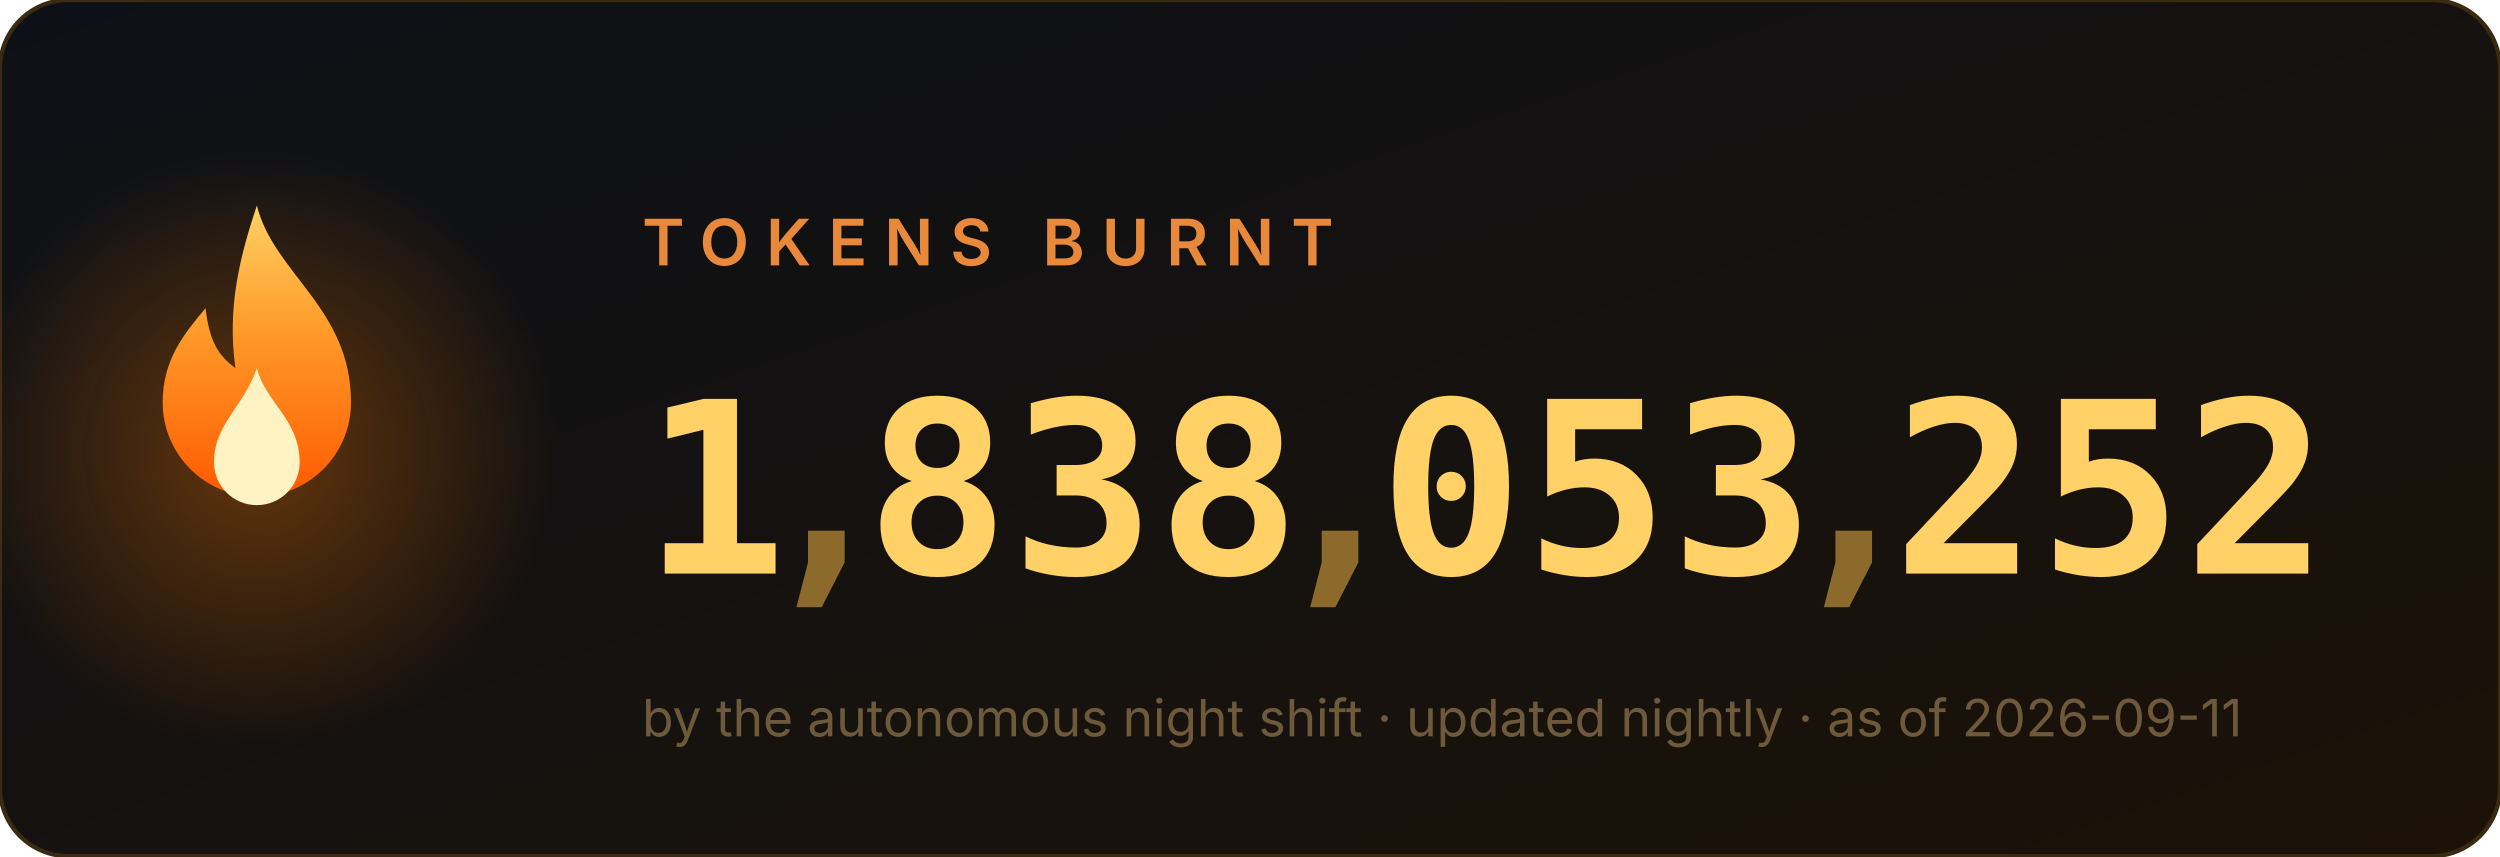
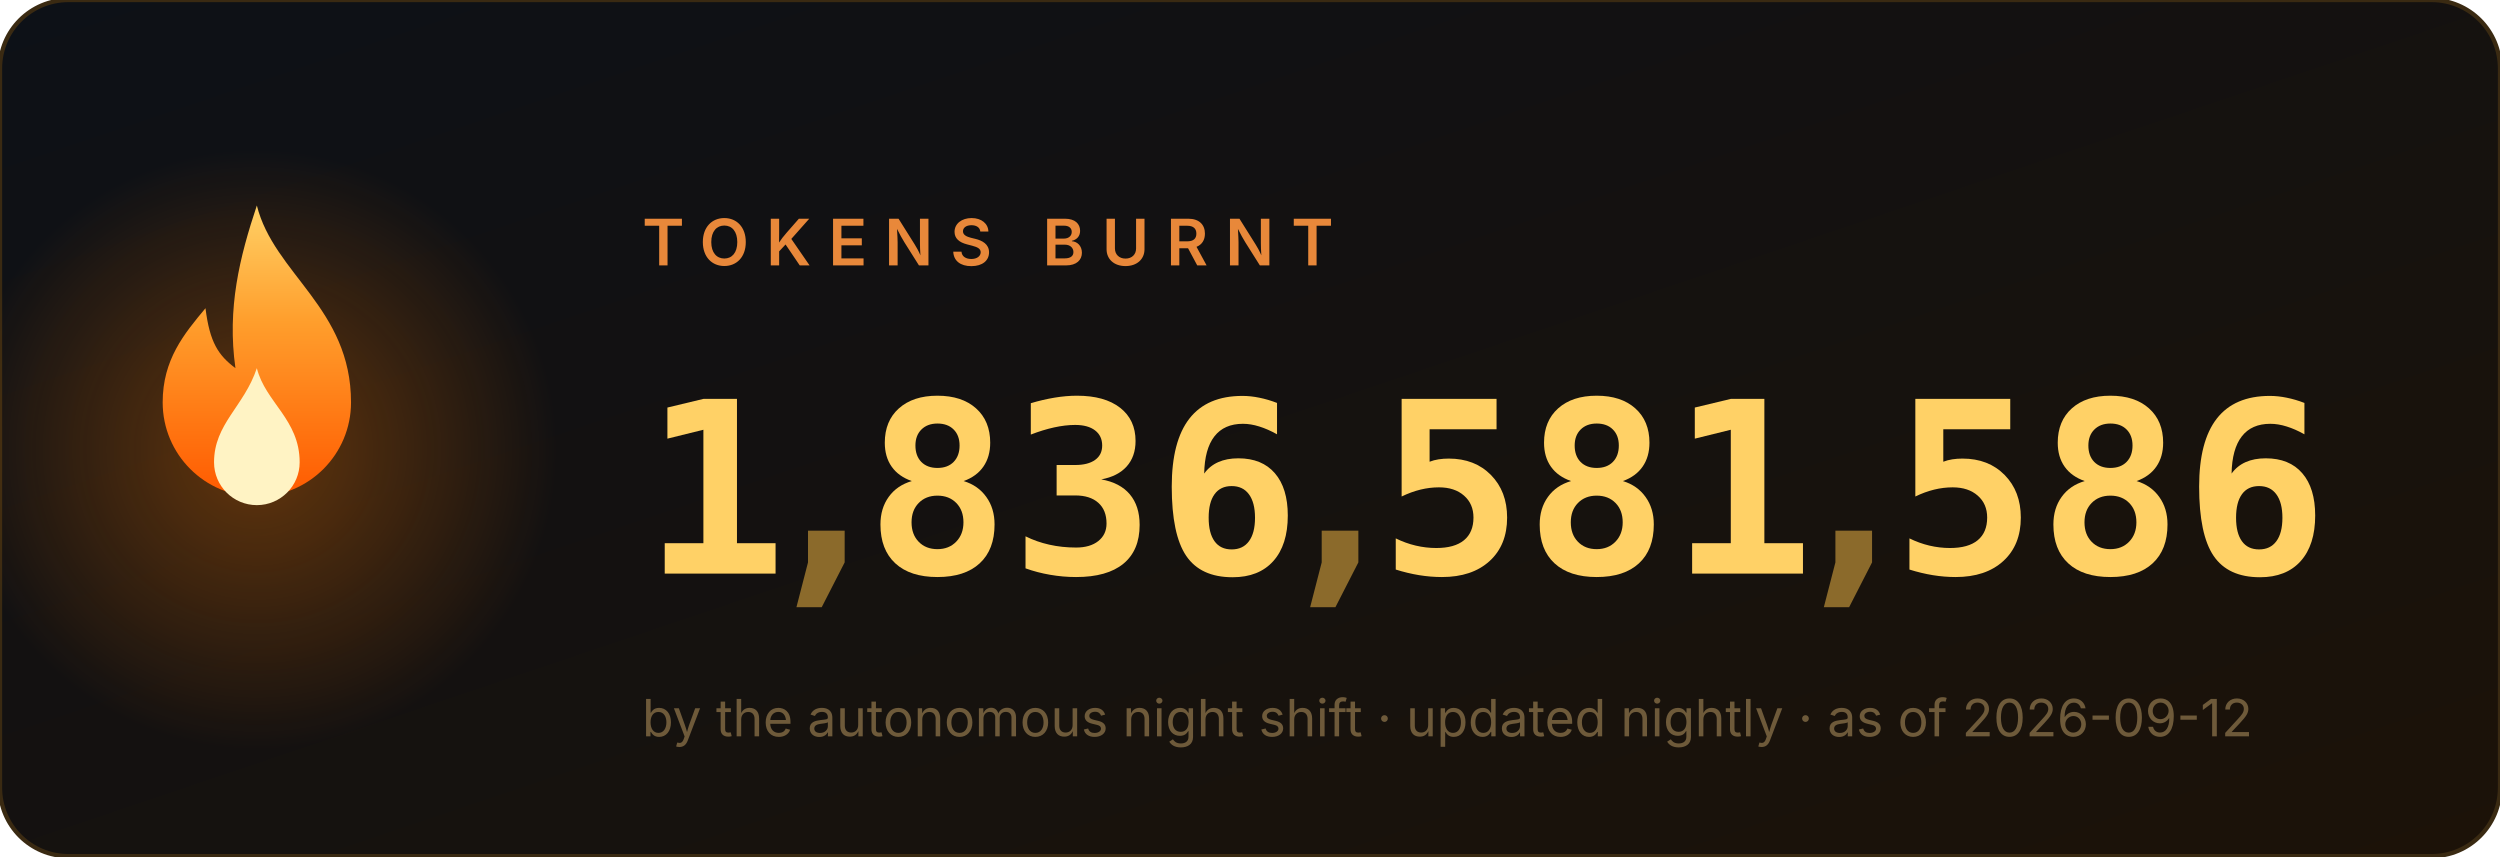
- <svg xmlns="http://www.w3.org/2000/svg" width="584" height="200" viewBox="0 0 584 200" role="img" aria-label="1,838,053,252 tokens burnt">
+ <svg xmlns="http://www.w3.org/2000/svg" width="584" height="200" viewBox="0 0 584 200" role="img" aria-label="1,836,581,586 tokens burnt">
  <style>
.num{font:700 56px ui-monospace,'Cascadia Code',Menlo,Consolas,monospace;fill:#ffd166}
.comma{fill:#8b6a2b}
.label{font:600 15px -apple-system,'Segoe UI',sans-serif;fill:#e8883a;letter-spacing:4px}
.sub{font:400 12px -apple-system,'Segoe UI',sans-serif;fill:#6e5a3a}
</style>
  <defs>
    <linearGradient id="bg" x1="0" y1="0" x2="1" y2="1">
      <stop offset="0" stop-color="#0d1117" />
      <stop offset="1" stop-color="#1c1208" />
    </linearGradient>
    <linearGradient id="fg" x1="0" y1="1" x2="0" y2="0">
      <stop offset="0" stop-color="#ff5a00" />
      <stop offset=".6" stop-color="#ff9e2c" />
      <stop offset="1" stop-color="#ffd166" />
    </linearGradient>
    <radialGradient id="halo">
      <stop offset="0" stop-color="#ff7b00" />
      <stop offset="1" stop-color="#ff7b00" stop-opacity="0" />
    </radialGradient>
  </defs>
  <rect width="584" height="200" rx="16" fill="url(#bg)" stroke="#3a2a12" />
  <circle cx="60" cy="105" r="70" fill="url(#halo)" opacity=".35">
    <animate attributeName="opacity" values=".25;.55;.25" dur="2.2s" repeatCount="indefinite" />
  </circle>
  <g transform="translate(60,128)">
    <g>
      <animateTransform attributeName="transform" type="scale" values="1 1;.95 1.1;1 1" dur="1.6s" repeatCount="indefinite" additive="sum" calcMode="spline" keySplines=".4 0 .6 1;.4 0 .6 1" />
      <path d="M0 -80c4 16 22 24 22 46a22 22 0 1 1-44 0c0-10 5-16 10-22 1 8 3 11 7 14-2-14 1-26 5-38z" fill="url(#fg)" />
      <path d="M0 -42c2 8 10 12 10 22a10 10 0 1 1-20 0c0-9 7-13 10-22z" fill="#fff3c4">
        <animateTransform attributeName="transform" type="scale" values="1 1;1.06 .92;1 1" dur="1.1s" repeatCount="indefinite" additive="sum" calcMode="spline" keySplines=".4 0 .6 1;.4 0 .6 1" />
      </path>
    </g>
  </g>
  <text x="150" y="62" class="label">TOKENS BURNT</text>
  <svg x="150" y="84" width="34" height="64" viewBox="0 0 34 64">
    <g transform="translate(0,-64)">
      <g>
        <animateTransform attributeName="transform" type="translate" values="0 64;0 64;0 0" keyTimes="0;0.000;1" dur="0.97s" begin="0s" fill="freeze" additive="sum" calcMode="spline" keySplines="0 0 1 1;.2 .7 .3 1" />
        <text x="17" y="50" class="num" text-anchor="middle">0</text>
        <text x="17" y="114" class="num" text-anchor="middle">1</text>
        <text x="17" y="178" class="num" text-anchor="middle">2</text>
        <text x="17" y="242" class="num" text-anchor="middle">3</text>
        <text x="17" y="306" class="num" text-anchor="middle">4</text>
        <text x="17" y="370" class="num" text-anchor="middle">5</text>
        <text x="17" y="434" class="num" text-anchor="middle">6</text>
        <text x="17" y="498" class="num" text-anchor="middle">7</text>
        <text x="17" y="562" class="num" text-anchor="middle">8</text>
        <text x="17" y="626" class="num" text-anchor="middle">9</text>
      </g>
    </g>
  </svg>
  <text x="193" y="134" class="num comma" text-anchor="middle">,</text>
  <svg x="202" y="84" width="34" height="64" viewBox="0 0 34 64">
    <g transform="translate(0,-512)">
      <g>
        <animateTransform attributeName="transform" type="translate" values="0 512;0 512;0 0" keyTimes="0;0.141;1" dur="1.70s" begin="0s" fill="freeze" additive="sum" calcMode="spline" keySplines="0 0 1 1;.2 .7 .3 1" />
        <text x="17" y="50" class="num" text-anchor="middle">0</text>
        <text x="17" y="114" class="num" text-anchor="middle">1</text>
        <text x="17" y="178" class="num" text-anchor="middle">2</text>
        <text x="17" y="242" class="num" text-anchor="middle">3</text>
        <text x="17" y="306" class="num" text-anchor="middle">4</text>
        <text x="17" y="370" class="num" text-anchor="middle">5</text>
        <text x="17" y="434" class="num" text-anchor="middle">6</text>
        <text x="17" y="498" class="num" text-anchor="middle">7</text>
        <text x="17" y="562" class="num" text-anchor="middle">8</text>
        <text x="17" y="626" class="num" text-anchor="middle">9</text>
      </g>
    </g>
  </svg>
  <svg x="236" y="84" width="34" height="64" viewBox="0 0 34 64">
    <g transform="translate(0,-192)">
      <g>
        <animateTransform attributeName="transform" type="translate" values="0 192;0 192;0 0" keyTimes="0;0.245;1" dur="1.47s" begin="0s" fill="freeze" additive="sum" calcMode="spline" keySplines="0 0 1 1;.2 .7 .3 1" />
        <text x="17" y="50" class="num" text-anchor="middle">0</text>
        <text x="17" y="114" class="num" text-anchor="middle">1</text>
        <text x="17" y="178" class="num" text-anchor="middle">2</text>
        <text x="17" y="242" class="num" text-anchor="middle">3</text>
        <text x="17" y="306" class="num" text-anchor="middle">4</text>
        <text x="17" y="370" class="num" text-anchor="middle">5</text>
        <text x="17" y="434" class="num" text-anchor="middle">6</text>
        <text x="17" y="498" class="num" text-anchor="middle">7</text>
        <text x="17" y="562" class="num" text-anchor="middle">8</text>
        <text x="17" y="626" class="num" text-anchor="middle">9</text>
      </g>
    </g>
  </svg>
  <svg x="270" y="84" width="34" height="64" viewBox="0 0 34 64">
-     <g transform="translate(0,-512)">
-       <g>
-         <animateTransform attributeName="transform" type="translate" values="0 512;0 512;0 0" keyTimes="0;0.247;1" dur="1.94s" begin="0s" fill="freeze" additive="sum" calcMode="spline" keySplines="0 0 1 1;.2 .7 .3 1" />
+     <g transform="translate(0,-384)">
+       <g>
+         <animateTransform attributeName="transform" type="translate" values="0 384;0 384;0 0" keyTimes="0;0.267;1" dur="1.80s" begin="0s" fill="freeze" additive="sum" calcMode="spline" keySplines="0 0 1 1;.2 .7 .3 1" />
        <text x="17" y="50" class="num" text-anchor="middle">0</text>
        <text x="17" y="114" class="num" text-anchor="middle">1</text>
        <text x="17" y="178" class="num" text-anchor="middle">2</text>
        <text x="17" y="242" class="num" text-anchor="middle">3</text>
        <text x="17" y="306" class="num" text-anchor="middle">4</text>
        <text x="17" y="370" class="num" text-anchor="middle">5</text>
        <text x="17" y="434" class="num" text-anchor="middle">6</text>
        <text x="17" y="498" class="num" text-anchor="middle">7</text>
        <text x="17" y="562" class="num" text-anchor="middle">8</text>
        <text x="17" y="626" class="num" text-anchor="middle">9</text>
      </g>
    </g>
  </svg>
  <text x="313" y="134" class="num comma" text-anchor="middle">,</text>
  <svg x="322" y="84" width="34" height="64" viewBox="0 0 34 64">
-     <g transform="translate(0,0)">
-       <g>
-         <animateTransform attributeName="transform" type="translate" values="0 0;0 0;0 0" keyTimes="0;0.444;1" dur="1.62s" begin="0s" fill="freeze" additive="sum" calcMode="spline" keySplines="0 0 1 1;.2 .7 .3 1" />
+     <g transform="translate(0,-320)">
+       <g>
+         <animateTransform attributeName="transform" type="translate" values="0 320;0 320;0 0" keyTimes="0;0.365;1" dur="1.97s" begin="0s" fill="freeze" additive="sum" calcMode="spline" keySplines="0 0 1 1;.2 .7 .3 1" />
        <text x="17" y="50" class="num" text-anchor="middle">0</text>
        <text x="17" y="114" class="num" text-anchor="middle">1</text>
        <text x="17" y="178" class="num" text-anchor="middle">2</text>
        <text x="17" y="242" class="num" text-anchor="middle">3</text>
        <text x="17" y="306" class="num" text-anchor="middle">4</text>
        <text x="17" y="370" class="num" text-anchor="middle">5</text>
        <text x="17" y="434" class="num" text-anchor="middle">6</text>
        <text x="17" y="498" class="num" text-anchor="middle">7</text>
        <text x="17" y="562" class="num" text-anchor="middle">8</text>
        <text x="17" y="626" class="num" text-anchor="middle">9</text>
      </g>
    </g>
  </svg>
  <svg x="356" y="84" width="34" height="64" viewBox="0 0 34 64">
-     <g transform="translate(0,-320)">
-       <g>
-         <animateTransform attributeName="transform" type="translate" values="0 320;0 320;0 0" keyTimes="0;0.402;1" dur="2.09s" begin="0s" fill="freeze" additive="sum" calcMode="spline" keySplines="0 0 1 1;.2 .7 .3 1" />
+     <g transform="translate(0,-512)">
+       <g>
+         <animateTransform attributeName="transform" type="translate" values="0 512;0 512;0 0" keyTimes="0;0.365;1" dur="2.30s" begin="0s" fill="freeze" additive="sum" calcMode="spline" keySplines="0 0 1 1;.2 .7 .3 1" />
        <text x="17" y="50" class="num" text-anchor="middle">0</text>
        <text x="17" y="114" class="num" text-anchor="middle">1</text>
        <text x="17" y="178" class="num" text-anchor="middle">2</text>
        <text x="17" y="242" class="num" text-anchor="middle">3</text>
        <text x="17" y="306" class="num" text-anchor="middle">4</text>
        <text x="17" y="370" class="num" text-anchor="middle">5</text>
        <text x="17" y="434" class="num" text-anchor="middle">6</text>
        <text x="17" y="498" class="num" text-anchor="middle">7</text>
        <text x="17" y="562" class="num" text-anchor="middle">8</text>
        <text x="17" y="626" class="num" text-anchor="middle">9</text>
      </g>
    </g>
  </svg>
  <svg x="390" y="84" width="34" height="64" viewBox="0 0 34 64">
-     <g transform="translate(0,-192)">
-       <g>
-         <animateTransform attributeName="transform" type="translate" values="0 192;0 192;0 0" keyTimes="0;0.464;1" dur="2.07s" begin="0s" fill="freeze" additive="sum" calcMode="spline" keySplines="0 0 1 1;.2 .7 .3 1" />
+     <g transform="translate(0,-64)">
+       <g>
+         <animateTransform attributeName="transform" type="translate" values="0 64;0 64;0 0" keyTimes="0;0.497;1" dur="1.93s" begin="0s" fill="freeze" additive="sum" calcMode="spline" keySplines="0 0 1 1;.2 .7 .3 1" />
        <text x="17" y="50" class="num" text-anchor="middle">0</text>
        <text x="17" y="114" class="num" text-anchor="middle">1</text>
        <text x="17" y="178" class="num" text-anchor="middle">2</text>
        <text x="17" y="242" class="num" text-anchor="middle">3</text>
        <text x="17" y="306" class="num" text-anchor="middle">4</text>
        <text x="17" y="370" class="num" text-anchor="middle">5</text>
        <text x="17" y="434" class="num" text-anchor="middle">6</text>
        <text x="17" y="498" class="num" text-anchor="middle">7</text>
        <text x="17" y="562" class="num" text-anchor="middle">8</text>
        <text x="17" y="626" class="num" text-anchor="middle">9</text>
      </g>
    </g>
  </svg>
  <text x="433" y="134" class="num comma" text-anchor="middle">,</text>
  <svg x="442" y="84" width="34" height="64" viewBox="0 0 34 64">
-     <g transform="translate(0,-128)">
-       <g>
-         <animateTransform attributeName="transform" type="translate" values="0 128;0 128;0 0" keyTimes="0;0.536;1" dur="2.24s" begin="0s" fill="freeze" additive="sum" calcMode="spline" keySplines="0 0 1 1;.2 .7 .3 1" />
+     <g transform="translate(0,-320)">
+       <g>
+         <animateTransform attributeName="transform" type="translate" values="0 320;0 320;0 0" keyTimes="0;0.490;1" dur="2.45s" begin="0s" fill="freeze" additive="sum" calcMode="spline" keySplines="0 0 1 1;.2 .7 .3 1" />
        <text x="17" y="50" class="num" text-anchor="middle">0</text>
        <text x="17" y="114" class="num" text-anchor="middle">1</text>
        <text x="17" y="178" class="num" text-anchor="middle">2</text>
        <text x="17" y="242" class="num" text-anchor="middle">3</text>
        <text x="17" y="306" class="num" text-anchor="middle">4</text>
        <text x="17" y="370" class="num" text-anchor="middle">5</text>
        <text x="17" y="434" class="num" text-anchor="middle">6</text>
        <text x="17" y="498" class="num" text-anchor="middle">7</text>
        <text x="17" y="562" class="num" text-anchor="middle">8</text>
        <text x="17" y="626" class="num" text-anchor="middle">9</text>
      </g>
    </g>
  </svg>
  <svg x="476" y="84" width="34" height="64" viewBox="0 0 34 64">
-     <g transform="translate(0,-320)">
-       <g>
-         <animateTransform attributeName="transform" type="translate" values="0 320;0 320;0 0" keyTimes="0;0.514;1" dur="2.57s" begin="0s" fill="freeze" additive="sum" calcMode="spline" keySplines="0 0 1 1;.2 .7 .3 1" />
+     <g transform="translate(0,-512)">
+       <g>
+         <animateTransform attributeName="transform" type="translate" values="0 512;0 512;0 0" keyTimes="0;0.475;1" dur="2.78s" begin="0s" fill="freeze" additive="sum" calcMode="spline" keySplines="0 0 1 1;.2 .7 .3 1" />
        <text x="17" y="50" class="num" text-anchor="middle">0</text>
        <text x="17" y="114" class="num" text-anchor="middle">1</text>
        <text x="17" y="178" class="num" text-anchor="middle">2</text>
        <text x="17" y="242" class="num" text-anchor="middle">3</text>
        <text x="17" y="306" class="num" text-anchor="middle">4</text>
        <text x="17" y="370" class="num" text-anchor="middle">5</text>
        <text x="17" y="434" class="num" text-anchor="middle">6</text>
        <text x="17" y="498" class="num" text-anchor="middle">7</text>
        <text x="17" y="562" class="num" text-anchor="middle">8</text>
        <text x="17" y="626" class="num" text-anchor="middle">9</text>
      </g>
    </g>
  </svg>
  <svg x="510" y="84" width="34" height="64" viewBox="0 0 34 64">
-     <g transform="translate(0,-128)">
-       <g>
-         <animateTransform attributeName="transform" type="translate" values="0 128;0 128;0 0" keyTimes="0;0.581;1" dur="2.48s" begin="0s" fill="freeze" additive="sum" calcMode="spline" keySplines="0 0 1 1;.2 .7 .3 1" />
-         <text x="17" y="50" class="num" text-anchor="middle">0</text>
-         <text x="17" y="114" class="num" text-anchor="middle">1</text>
-         <text x="17" y="178" class="num" text-anchor="middle">2</text>
-         <text x="17" y="242" class="num" text-anchor="middle">3</text>
-         <text x="17" y="306" class="num" text-anchor="middle">4</text>
-         <text x="17" y="370" class="num" text-anchor="middle">5</text>
-         <text x="17" y="434" class="num" text-anchor="middle">6</text>
-         <text x="17" y="498" class="num" text-anchor="middle">7</text>
-         <text x="17" y="562" class="num" text-anchor="middle">8</text>
-         <text x="17" y="626" class="num" text-anchor="middle">9</text>
-       </g>
-     </g>
-   </svg>
-   <text x="150" y="172" class="sub">by the autonomous night shift · updated nightly · as of 2026-09-11</text>
+     <g transform="translate(0,-384)">
+       <g>
+         <animateTransform attributeName="transform" type="translate" values="0 384;0 384;0 0" keyTimes="0;0.522;1" dur="2.76s" begin="0s" fill="freeze" additive="sum" calcMode="spline" keySplines="0 0 1 1;.2 .7 .3 1" />
+         <text x="17" y="50" class="num" text-anchor="middle">0</text>
+         <text x="17" y="114" class="num" text-anchor="middle">1</text>
+         <text x="17" y="178" class="num" text-anchor="middle">2</text>
+         <text x="17" y="242" class="num" text-anchor="middle">3</text>
+         <text x="17" y="306" class="num" text-anchor="middle">4</text>
+         <text x="17" y="370" class="num" text-anchor="middle">5</text>
+         <text x="17" y="434" class="num" text-anchor="middle">6</text>
+         <text x="17" y="498" class="num" text-anchor="middle">7</text>
+         <text x="17" y="562" class="num" text-anchor="middle">8</text>
+         <text x="17" y="626" class="num" text-anchor="middle">9</text>
+       </g>
+     </g>
+   </svg>
+   <text x="150" y="172" class="sub">by the autonomous night shift · updated nightly · as of 2026-09-12</text>
</svg>
